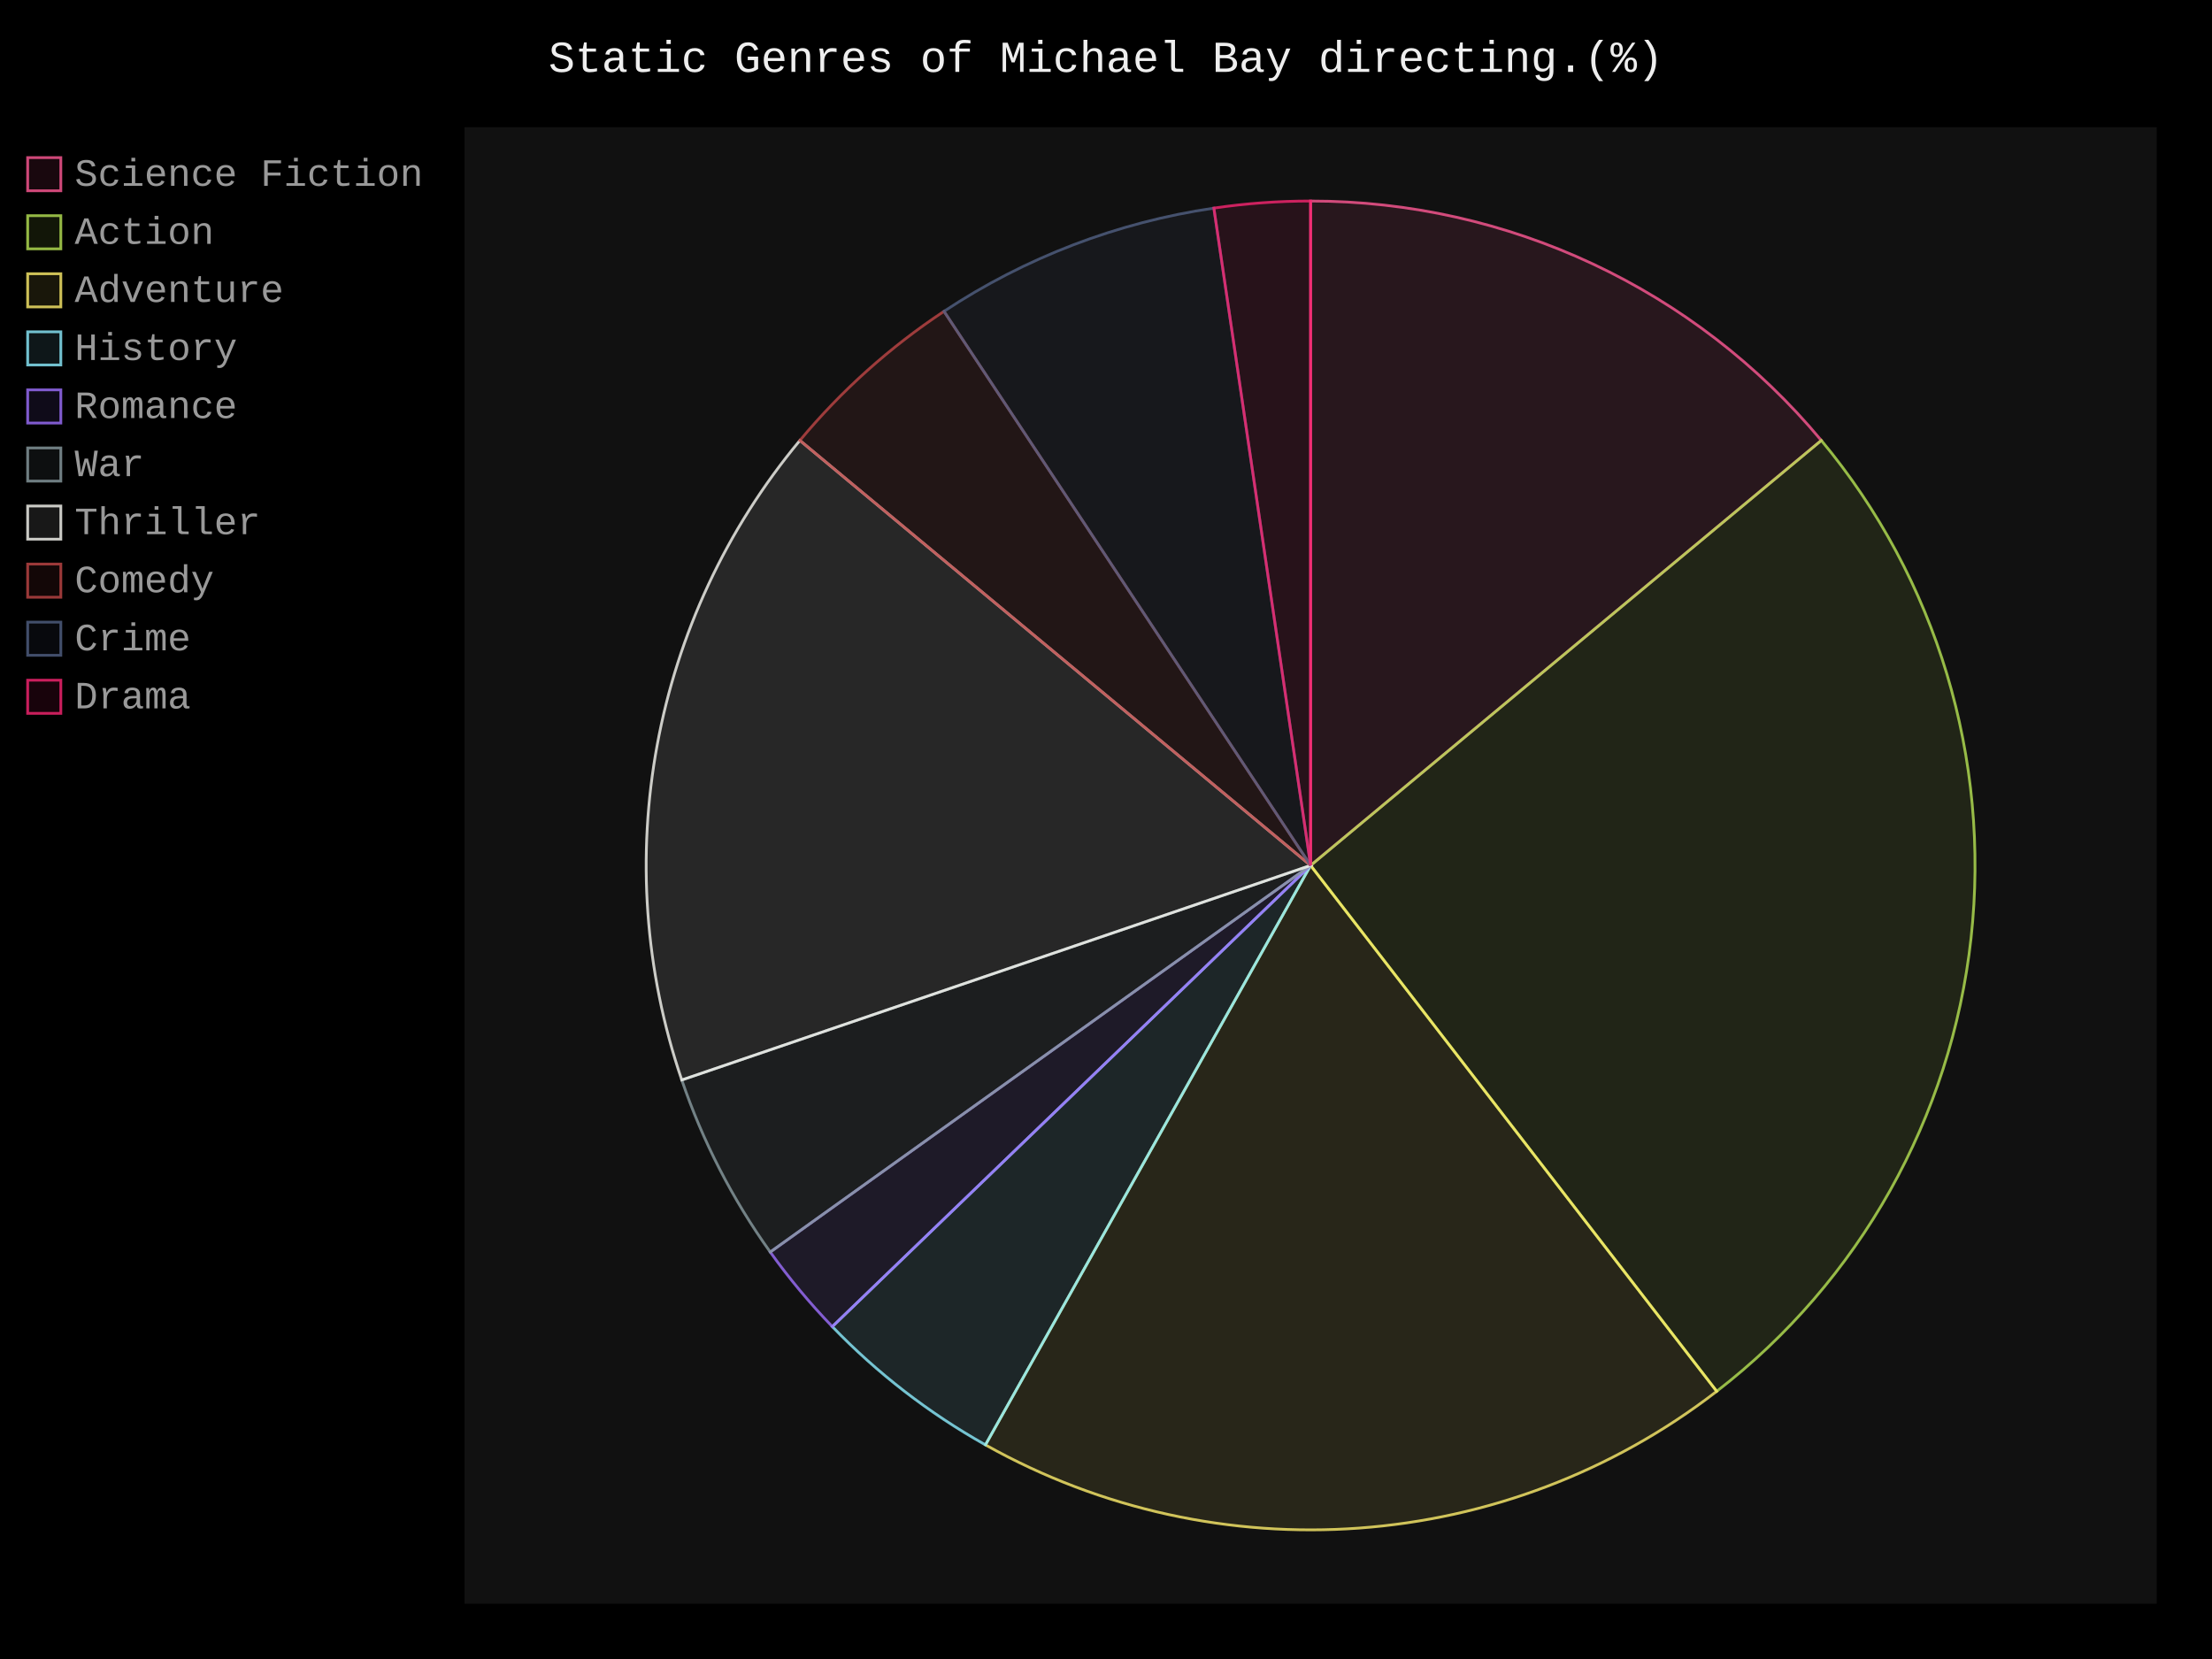
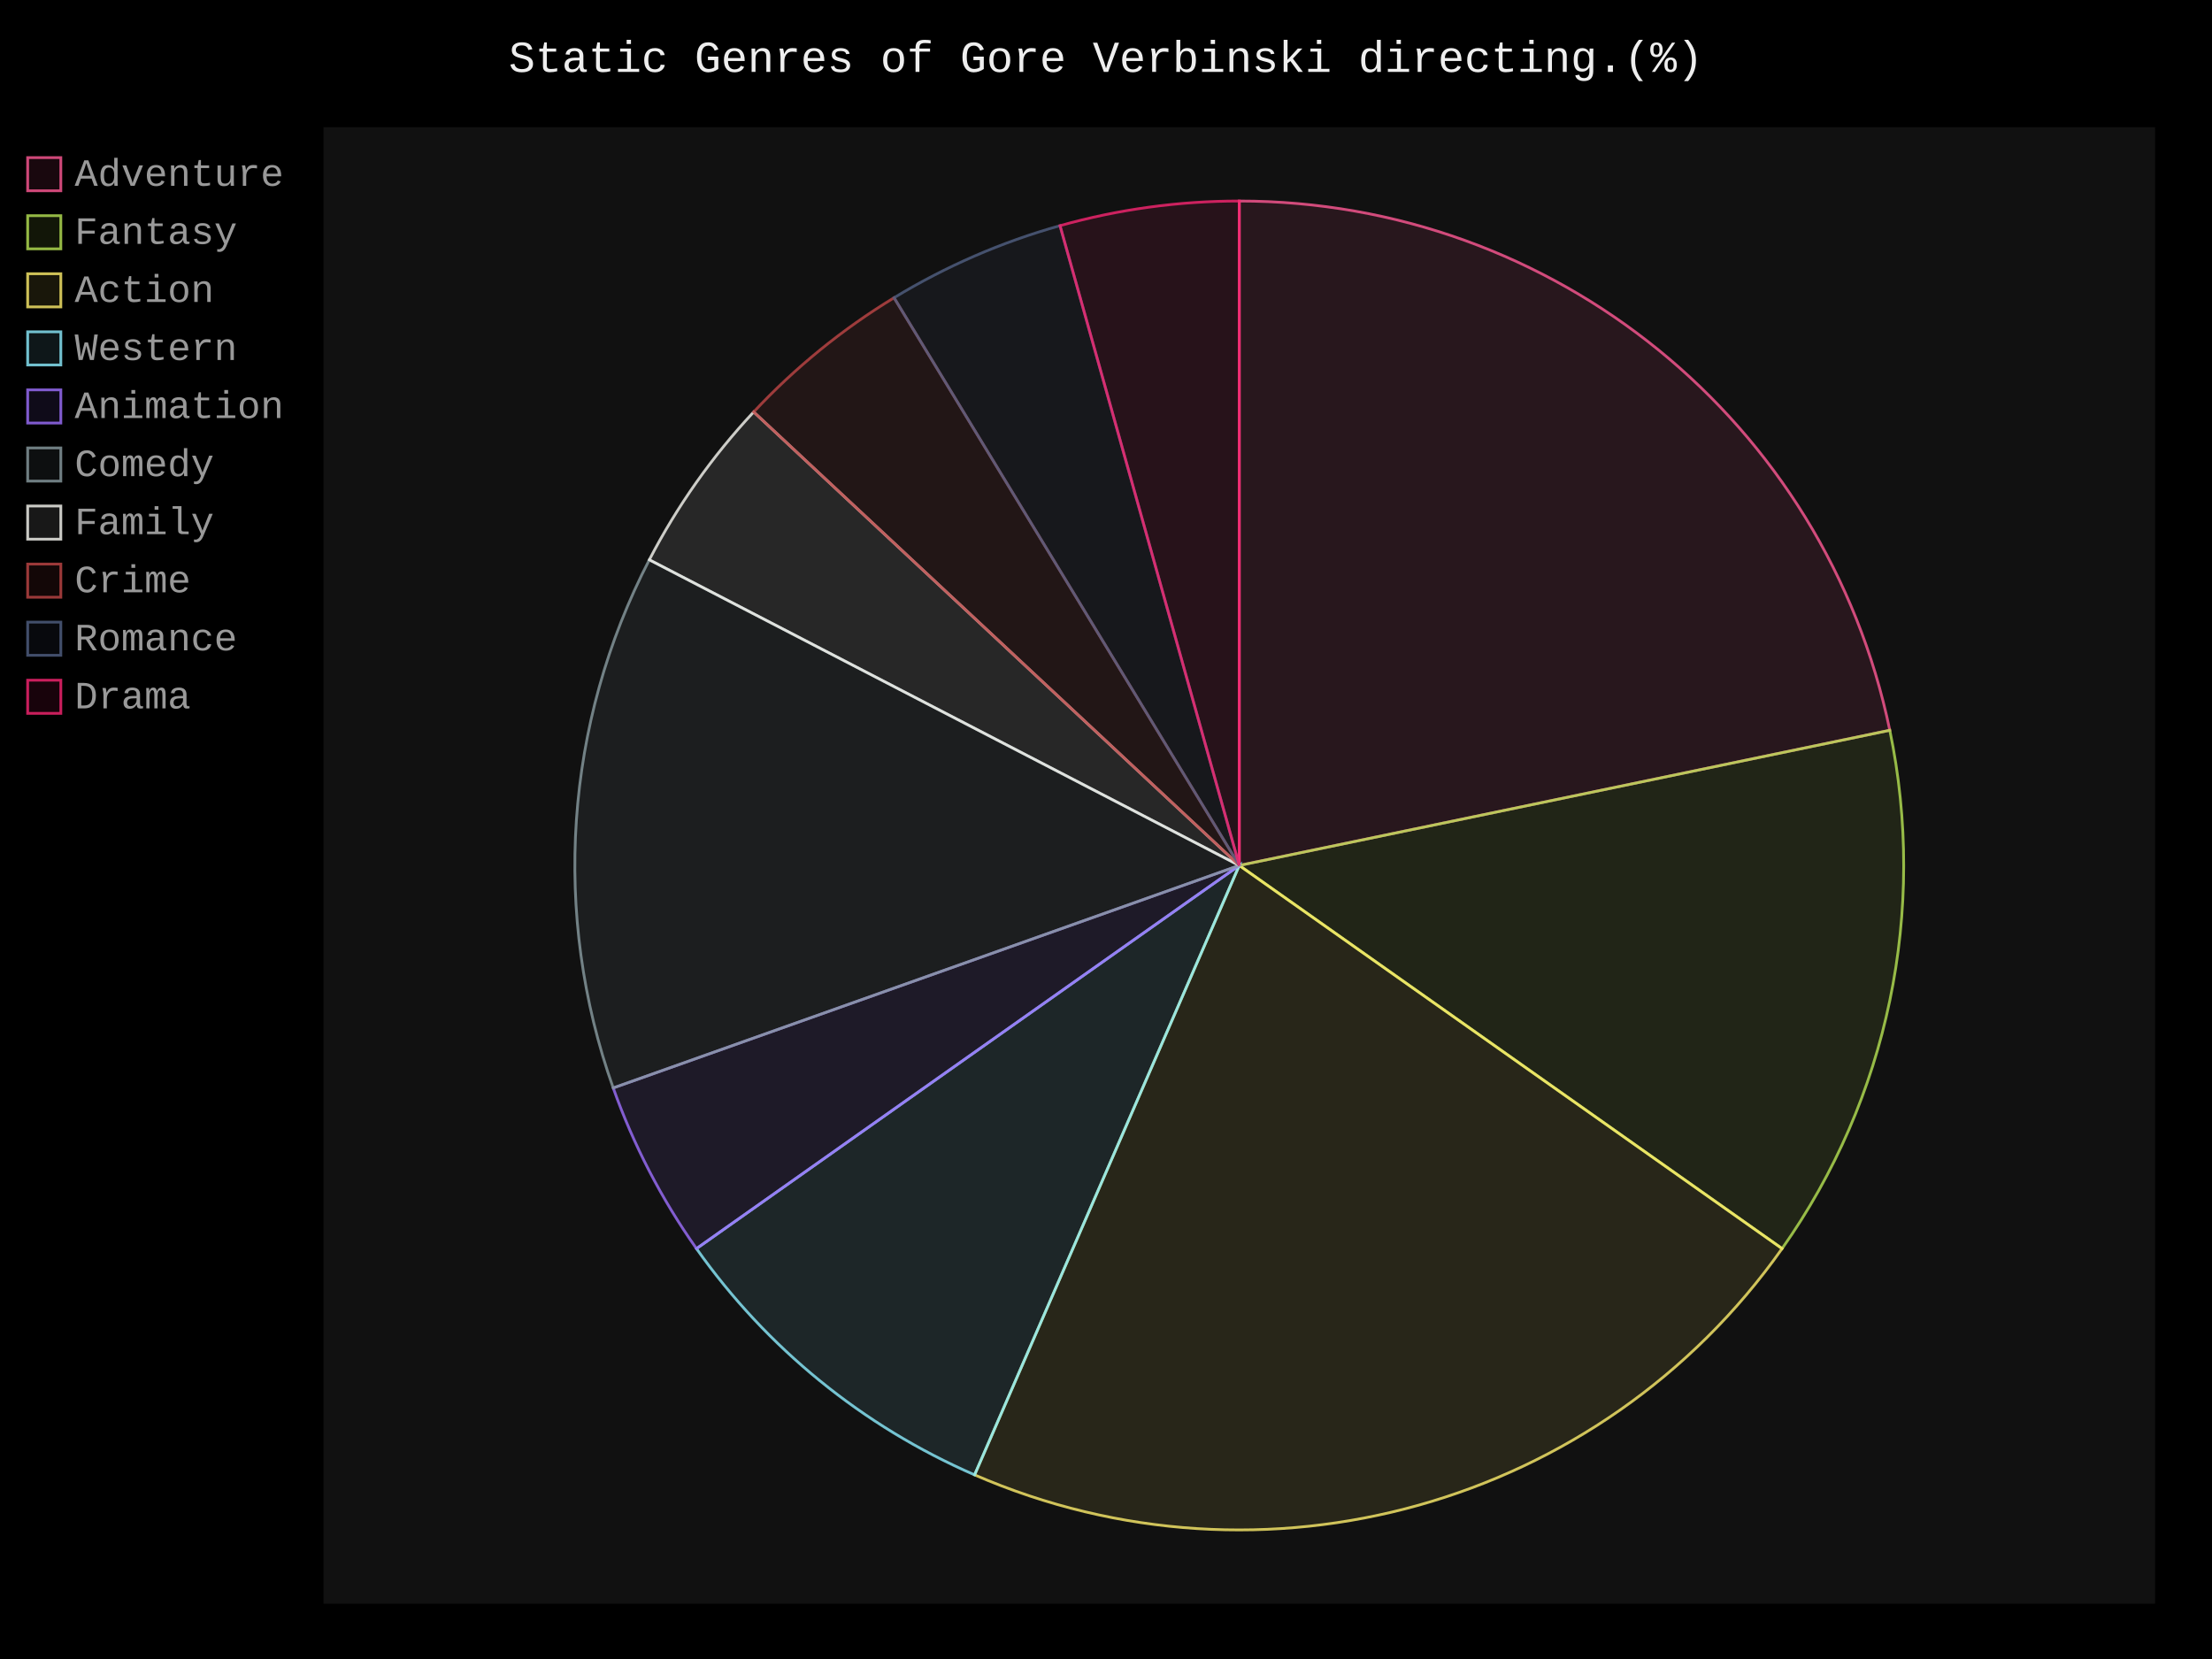
- <svg xmlns="http://www.w3.org/2000/svg" class="pygal-chart" id="chart-29569190-06d3-4378-b178-29c01b05d4c7" viewBox="0 0 800 600">
+ <svg xmlns="http://www.w3.org/2000/svg" class="pygal-chart" id="chart-9ceebc7b-5633-4437-88e2-353d0de2c2bc" viewBox="0 0 800 600">
  <defs>
-     <style type="text/css">#chart-29569190-06d3-4378-b178-29c01b05d4c7{-webkit-user-select:none;-webkit-font-smoothing:antialiased;font-family:Consolas,"Liberation Mono",Menlo,Courier,monospace}#chart-29569190-06d3-4378-b178-29c01b05d4c7 .title{font-family:Consolas,"Liberation Mono",Menlo,Courier,monospace;font-size:16px}#chart-29569190-06d3-4378-b178-29c01b05d4c7 .legends .legend text{font-family:Consolas,"Liberation Mono",Menlo,Courier,monospace;font-size:14px}#chart-29569190-06d3-4378-b178-29c01b05d4c7 .axis text{font-family:Consolas,"Liberation Mono",Menlo,Courier,monospace;font-size:10px}#chart-29569190-06d3-4378-b178-29c01b05d4c7 .axis text.major{font-family:Consolas,"Liberation Mono",Menlo,Courier,monospace;font-size:10px}#chart-29569190-06d3-4378-b178-29c01b05d4c7 .text-overlay text.value{font-family:Consolas,"Liberation Mono",Menlo,Courier,monospace;font-size:16px}#chart-29569190-06d3-4378-b178-29c01b05d4c7 .text-overlay text.label{font-family:Consolas,"Liberation Mono",Menlo,Courier,monospace;font-size:10px}#chart-29569190-06d3-4378-b178-29c01b05d4c7 .tooltip{font-family:Consolas,"Liberation Mono",Menlo,Courier,monospace;font-size:14px}#chart-29569190-06d3-4378-b178-29c01b05d4c7 text.no_data{font-family:Consolas,"Liberation Mono",Menlo,Courier,monospace;font-size:64px}
- #chart-29569190-06d3-4378-b178-29c01b05d4c7{background-color:black}#chart-29569190-06d3-4378-b178-29c01b05d4c7 path,#chart-29569190-06d3-4378-b178-29c01b05d4c7 line,#chart-29569190-06d3-4378-b178-29c01b05d4c7 rect,#chart-29569190-06d3-4378-b178-29c01b05d4c7 circle{-webkit-transition:1s ease-out;-moz-transition:1s ease-out;transition:1s ease-out}#chart-29569190-06d3-4378-b178-29c01b05d4c7 .graph &gt; .background{fill:black}#chart-29569190-06d3-4378-b178-29c01b05d4c7 .plot &gt; .background{fill:#111}#chart-29569190-06d3-4378-b178-29c01b05d4c7 .graph{fill:#999}#chart-29569190-06d3-4378-b178-29c01b05d4c7 text.no_data{fill:#eee}#chart-29569190-06d3-4378-b178-29c01b05d4c7 .title{fill:#eee}#chart-29569190-06d3-4378-b178-29c01b05d4c7 .legends .legend text{fill:#999}#chart-29569190-06d3-4378-b178-29c01b05d4c7 .legends .legend:hover text{fill:#eee}#chart-29569190-06d3-4378-b178-29c01b05d4c7 .axis .line{stroke:#eee}#chart-29569190-06d3-4378-b178-29c01b05d4c7 .axis .guide.line{stroke:#555}#chart-29569190-06d3-4378-b178-29c01b05d4c7 .axis .major.line{stroke:#999}#chart-29569190-06d3-4378-b178-29c01b05d4c7 .axis text.major{fill:#eee}#chart-29569190-06d3-4378-b178-29c01b05d4c7 .axis.y .guides:hover .guide.line,#chart-29569190-06d3-4378-b178-29c01b05d4c7 .line-graph .axis.x .guides:hover .guide.line,#chart-29569190-06d3-4378-b178-29c01b05d4c7 .stackedline-graph .axis.x .guides:hover .guide.line,#chart-29569190-06d3-4378-b178-29c01b05d4c7 .xy-graph .axis.x .guides:hover .guide.line{stroke:#eee}#chart-29569190-06d3-4378-b178-29c01b05d4c7 .axis .guides:hover text{fill:#eee}#chart-29569190-06d3-4378-b178-29c01b05d4c7 .reactive{fill-opacity:.1;stroke-opacity:.8}#chart-29569190-06d3-4378-b178-29c01b05d4c7 .ci{stroke:#999}#chart-29569190-06d3-4378-b178-29c01b05d4c7 .reactive.active,#chart-29569190-06d3-4378-b178-29c01b05d4c7 .active .reactive{fill-opacity:.75;stroke-opacity:.9;stroke-width:4}#chart-29569190-06d3-4378-b178-29c01b05d4c7 .ci .reactive.active{stroke-width:1.5}#chart-29569190-06d3-4378-b178-29c01b05d4c7 .series text{fill:#eee}#chart-29569190-06d3-4378-b178-29c01b05d4c7 .tooltip rect{fill:#111;stroke:#eee;-webkit-transition:opacity 1s ease-out;-moz-transition:opacity 1s ease-out;transition:opacity 1s ease-out}#chart-29569190-06d3-4378-b178-29c01b05d4c7 .tooltip .label{fill:#999}#chart-29569190-06d3-4378-b178-29c01b05d4c7 .tooltip .label{fill:#999}#chart-29569190-06d3-4378-b178-29c01b05d4c7 .tooltip .legend{font-size:.8em;fill:#555}#chart-29569190-06d3-4378-b178-29c01b05d4c7 .tooltip .x_label{font-size:.6em;fill:#eee}#chart-29569190-06d3-4378-b178-29c01b05d4c7 .tooltip .xlink{font-size:.5em;text-decoration:underline}#chart-29569190-06d3-4378-b178-29c01b05d4c7 .tooltip .value{font-size:1.5em}#chart-29569190-06d3-4378-b178-29c01b05d4c7 .bound{font-size:.5em}#chart-29569190-06d3-4378-b178-29c01b05d4c7 .max-value{font-size:.75em;fill:#555}#chart-29569190-06d3-4378-b178-29c01b05d4c7 .map-element{fill:#111;stroke:#555 !important}#chart-29569190-06d3-4378-b178-29c01b05d4c7 .map-element .reactive{fill-opacity:inherit;stroke-opacity:inherit}#chart-29569190-06d3-4378-b178-29c01b05d4c7 .color-0,#chart-29569190-06d3-4378-b178-29c01b05d4c7 .color-0 a:visited{stroke:#ff5995;fill:#ff5995}#chart-29569190-06d3-4378-b178-29c01b05d4c7 .color-1,#chart-29569190-06d3-4378-b178-29c01b05d4c7 .color-1 a:visited{stroke:#b6e354;fill:#b6e354}#chart-29569190-06d3-4378-b178-29c01b05d4c7 .color-2,#chart-29569190-06d3-4378-b178-29c01b05d4c7 .color-2 a:visited{stroke:#feed6c;fill:#feed6c}#chart-29569190-06d3-4378-b178-29c01b05d4c7 .color-3,#chart-29569190-06d3-4378-b178-29c01b05d4c7 .color-3 a:visited{stroke:#8cedff;fill:#8cedff}#chart-29569190-06d3-4378-b178-29c01b05d4c7 .color-4,#chart-29569190-06d3-4378-b178-29c01b05d4c7 .color-4 a:visited{stroke:#9e6ffe;fill:#9e6ffe}#chart-29569190-06d3-4378-b178-29c01b05d4c7 .color-5,#chart-29569190-06d3-4378-b178-29c01b05d4c7 .color-5 a:visited{stroke:#899ca1;fill:#899ca1}#chart-29569190-06d3-4378-b178-29c01b05d4c7 .color-6,#chart-29569190-06d3-4378-b178-29c01b05d4c7 .color-6 a:visited{stroke:#f8f8f2;fill:#f8f8f2}#chart-29569190-06d3-4378-b178-29c01b05d4c7 .color-7,#chart-29569190-06d3-4378-b178-29c01b05d4c7 .color-7 a:visited{stroke:#bf4646;fill:#bf4646}#chart-29569190-06d3-4378-b178-29c01b05d4c7 .color-8,#chart-29569190-06d3-4378-b178-29c01b05d4c7 .color-8 a:visited{stroke:#516083;fill:#516083}#chart-29569190-06d3-4378-b178-29c01b05d4c7 .color-9,#chart-29569190-06d3-4378-b178-29c01b05d4c7 .color-9 a:visited{stroke:#f92672;fill:#f92672}#chart-29569190-06d3-4378-b178-29c01b05d4c7 .text-overlay .color-0 text{fill:black}#chart-29569190-06d3-4378-b178-29c01b05d4c7 .text-overlay .color-1 text{fill:black}#chart-29569190-06d3-4378-b178-29c01b05d4c7 .text-overlay .color-2 text{fill:black}#chart-29569190-06d3-4378-b178-29c01b05d4c7 .text-overlay .color-3 text{fill:black}#chart-29569190-06d3-4378-b178-29c01b05d4c7 .text-overlay .color-4 text{fill:black}#chart-29569190-06d3-4378-b178-29c01b05d4c7 .text-overlay .color-5 text{fill:black}#chart-29569190-06d3-4378-b178-29c01b05d4c7 .text-overlay .color-6 text{fill:black}#chart-29569190-06d3-4378-b178-29c01b05d4c7 .text-overlay .color-7 text{fill:black}#chart-29569190-06d3-4378-b178-29c01b05d4c7 .text-overlay .color-8 text{fill:black}#chart-29569190-06d3-4378-b178-29c01b05d4c7 .text-overlay .color-9 text{fill:black}
- #chart-29569190-06d3-4378-b178-29c01b05d4c7 text.no_data{text-anchor:middle}#chart-29569190-06d3-4378-b178-29c01b05d4c7 .guide.line{fill:none}#chart-29569190-06d3-4378-b178-29c01b05d4c7 .centered{text-anchor:middle}#chart-29569190-06d3-4378-b178-29c01b05d4c7 .title{text-anchor:middle}#chart-29569190-06d3-4378-b178-29c01b05d4c7 .legends .legend text{fill-opacity:1}#chart-29569190-06d3-4378-b178-29c01b05d4c7 .axis.x text{text-anchor:middle}#chart-29569190-06d3-4378-b178-29c01b05d4c7 .axis.x:not(.web) text[transform]{text-anchor:start}#chart-29569190-06d3-4378-b178-29c01b05d4c7 .axis.x:not(.web) text[transform].backwards{text-anchor:end}#chart-29569190-06d3-4378-b178-29c01b05d4c7 .axis.y text{text-anchor:end}#chart-29569190-06d3-4378-b178-29c01b05d4c7 .axis.y text[transform].backwards{text-anchor:start}#chart-29569190-06d3-4378-b178-29c01b05d4c7 .axis.y2 text{text-anchor:start}#chart-29569190-06d3-4378-b178-29c01b05d4c7 .axis.y2 text[transform].backwards{text-anchor:end}#chart-29569190-06d3-4378-b178-29c01b05d4c7 .axis .guide.line{stroke-dasharray:4,4}#chart-29569190-06d3-4378-b178-29c01b05d4c7 .axis .major.guide.line{stroke-dasharray:6,6}#chart-29569190-06d3-4378-b178-29c01b05d4c7 .horizontal .axis.y .guide.line,#chart-29569190-06d3-4378-b178-29c01b05d4c7 .horizontal .axis.y2 .guide.line,#chart-29569190-06d3-4378-b178-29c01b05d4c7 .vertical .axis.x .guide.line{opacity:0}#chart-29569190-06d3-4378-b178-29c01b05d4c7 .horizontal .axis.always_show .guide.line,#chart-29569190-06d3-4378-b178-29c01b05d4c7 .vertical .axis.always_show .guide.line{opacity:1 !important}#chart-29569190-06d3-4378-b178-29c01b05d4c7 .axis.y .guides:hover .guide.line,#chart-29569190-06d3-4378-b178-29c01b05d4c7 .axis.y2 .guides:hover .guide.line,#chart-29569190-06d3-4378-b178-29c01b05d4c7 .axis.x .guides:hover .guide.line{opacity:1}#chart-29569190-06d3-4378-b178-29c01b05d4c7 .axis .guides:hover text{opacity:1}#chart-29569190-06d3-4378-b178-29c01b05d4c7 .nofill{fill:none}#chart-29569190-06d3-4378-b178-29c01b05d4c7 .subtle-fill{fill-opacity:.2}#chart-29569190-06d3-4378-b178-29c01b05d4c7 .dot{stroke-width:1px;fill-opacity:1}#chart-29569190-06d3-4378-b178-29c01b05d4c7 .dot.active{stroke-width:5px}#chart-29569190-06d3-4378-b178-29c01b05d4c7 .dot.negative{fill:transparent}#chart-29569190-06d3-4378-b178-29c01b05d4c7 text,#chart-29569190-06d3-4378-b178-29c01b05d4c7 tspan{stroke:none !important}#chart-29569190-06d3-4378-b178-29c01b05d4c7 .series text.active{opacity:1}#chart-29569190-06d3-4378-b178-29c01b05d4c7 .tooltip rect{fill-opacity:.95;stroke-width:.5}#chart-29569190-06d3-4378-b178-29c01b05d4c7 .tooltip text{fill-opacity:1}#chart-29569190-06d3-4378-b178-29c01b05d4c7 .showable{visibility:hidden}#chart-29569190-06d3-4378-b178-29c01b05d4c7 .showable.shown{visibility:visible}#chart-29569190-06d3-4378-b178-29c01b05d4c7 .gauge-background{fill:rgba(229,229,229,1);stroke:none}#chart-29569190-06d3-4378-b178-29c01b05d4c7 .bg-lines{stroke:black;stroke-width:2px}</style>
+     <style type="text/css">#chart-9ceebc7b-5633-4437-88e2-353d0de2c2bc{-webkit-user-select:none;-webkit-font-smoothing:antialiased;font-family:Consolas,"Liberation Mono",Menlo,Courier,monospace}#chart-9ceebc7b-5633-4437-88e2-353d0de2c2bc .title{font-family:Consolas,"Liberation Mono",Menlo,Courier,monospace;font-size:16px}#chart-9ceebc7b-5633-4437-88e2-353d0de2c2bc .legends .legend text{font-family:Consolas,"Liberation Mono",Menlo,Courier,monospace;font-size:14px}#chart-9ceebc7b-5633-4437-88e2-353d0de2c2bc .axis text{font-family:Consolas,"Liberation Mono",Menlo,Courier,monospace;font-size:10px}#chart-9ceebc7b-5633-4437-88e2-353d0de2c2bc .axis text.major{font-family:Consolas,"Liberation Mono",Menlo,Courier,monospace;font-size:10px}#chart-9ceebc7b-5633-4437-88e2-353d0de2c2bc .text-overlay text.value{font-family:Consolas,"Liberation Mono",Menlo,Courier,monospace;font-size:16px}#chart-9ceebc7b-5633-4437-88e2-353d0de2c2bc .text-overlay text.label{font-family:Consolas,"Liberation Mono",Menlo,Courier,monospace;font-size:10px}#chart-9ceebc7b-5633-4437-88e2-353d0de2c2bc .tooltip{font-family:Consolas,"Liberation Mono",Menlo,Courier,monospace;font-size:14px}#chart-9ceebc7b-5633-4437-88e2-353d0de2c2bc text.no_data{font-family:Consolas,"Liberation Mono",Menlo,Courier,monospace;font-size:64px}
+ #chart-9ceebc7b-5633-4437-88e2-353d0de2c2bc{background-color:black}#chart-9ceebc7b-5633-4437-88e2-353d0de2c2bc path,#chart-9ceebc7b-5633-4437-88e2-353d0de2c2bc line,#chart-9ceebc7b-5633-4437-88e2-353d0de2c2bc rect,#chart-9ceebc7b-5633-4437-88e2-353d0de2c2bc circle{-webkit-transition:1s ease-out;-moz-transition:1s ease-out;transition:1s ease-out}#chart-9ceebc7b-5633-4437-88e2-353d0de2c2bc .graph &gt; .background{fill:black}#chart-9ceebc7b-5633-4437-88e2-353d0de2c2bc .plot &gt; .background{fill:#111}#chart-9ceebc7b-5633-4437-88e2-353d0de2c2bc .graph{fill:#999}#chart-9ceebc7b-5633-4437-88e2-353d0de2c2bc text.no_data{fill:#eee}#chart-9ceebc7b-5633-4437-88e2-353d0de2c2bc .title{fill:#eee}#chart-9ceebc7b-5633-4437-88e2-353d0de2c2bc .legends .legend text{fill:#999}#chart-9ceebc7b-5633-4437-88e2-353d0de2c2bc .legends .legend:hover text{fill:#eee}#chart-9ceebc7b-5633-4437-88e2-353d0de2c2bc .axis .line{stroke:#eee}#chart-9ceebc7b-5633-4437-88e2-353d0de2c2bc .axis .guide.line{stroke:#555}#chart-9ceebc7b-5633-4437-88e2-353d0de2c2bc .axis .major.line{stroke:#999}#chart-9ceebc7b-5633-4437-88e2-353d0de2c2bc .axis text.major{fill:#eee}#chart-9ceebc7b-5633-4437-88e2-353d0de2c2bc .axis.y .guides:hover .guide.line,#chart-9ceebc7b-5633-4437-88e2-353d0de2c2bc .line-graph .axis.x .guides:hover .guide.line,#chart-9ceebc7b-5633-4437-88e2-353d0de2c2bc .stackedline-graph .axis.x .guides:hover .guide.line,#chart-9ceebc7b-5633-4437-88e2-353d0de2c2bc .xy-graph .axis.x .guides:hover .guide.line{stroke:#eee}#chart-9ceebc7b-5633-4437-88e2-353d0de2c2bc .axis .guides:hover text{fill:#eee}#chart-9ceebc7b-5633-4437-88e2-353d0de2c2bc .reactive{fill-opacity:.1;stroke-opacity:.8}#chart-9ceebc7b-5633-4437-88e2-353d0de2c2bc .ci{stroke:#999}#chart-9ceebc7b-5633-4437-88e2-353d0de2c2bc .reactive.active,#chart-9ceebc7b-5633-4437-88e2-353d0de2c2bc .active .reactive{fill-opacity:.75;stroke-opacity:.9;stroke-width:4}#chart-9ceebc7b-5633-4437-88e2-353d0de2c2bc .ci .reactive.active{stroke-width:1.5}#chart-9ceebc7b-5633-4437-88e2-353d0de2c2bc .series text{fill:#eee}#chart-9ceebc7b-5633-4437-88e2-353d0de2c2bc .tooltip rect{fill:#111;stroke:#eee;-webkit-transition:opacity 1s ease-out;-moz-transition:opacity 1s ease-out;transition:opacity 1s ease-out}#chart-9ceebc7b-5633-4437-88e2-353d0de2c2bc .tooltip .label{fill:#999}#chart-9ceebc7b-5633-4437-88e2-353d0de2c2bc .tooltip .label{fill:#999}#chart-9ceebc7b-5633-4437-88e2-353d0de2c2bc .tooltip .legend{font-size:.8em;fill:#555}#chart-9ceebc7b-5633-4437-88e2-353d0de2c2bc .tooltip .x_label{font-size:.6em;fill:#eee}#chart-9ceebc7b-5633-4437-88e2-353d0de2c2bc .tooltip .xlink{font-size:.5em;text-decoration:underline}#chart-9ceebc7b-5633-4437-88e2-353d0de2c2bc .tooltip .value{font-size:1.5em}#chart-9ceebc7b-5633-4437-88e2-353d0de2c2bc .bound{font-size:.5em}#chart-9ceebc7b-5633-4437-88e2-353d0de2c2bc .max-value{font-size:.75em;fill:#555}#chart-9ceebc7b-5633-4437-88e2-353d0de2c2bc .map-element{fill:#111;stroke:#555 !important}#chart-9ceebc7b-5633-4437-88e2-353d0de2c2bc .map-element .reactive{fill-opacity:inherit;stroke-opacity:inherit}#chart-9ceebc7b-5633-4437-88e2-353d0de2c2bc .color-0,#chart-9ceebc7b-5633-4437-88e2-353d0de2c2bc .color-0 a:visited{stroke:#ff5995;fill:#ff5995}#chart-9ceebc7b-5633-4437-88e2-353d0de2c2bc .color-1,#chart-9ceebc7b-5633-4437-88e2-353d0de2c2bc .color-1 a:visited{stroke:#b6e354;fill:#b6e354}#chart-9ceebc7b-5633-4437-88e2-353d0de2c2bc .color-2,#chart-9ceebc7b-5633-4437-88e2-353d0de2c2bc .color-2 a:visited{stroke:#feed6c;fill:#feed6c}#chart-9ceebc7b-5633-4437-88e2-353d0de2c2bc .color-3,#chart-9ceebc7b-5633-4437-88e2-353d0de2c2bc .color-3 a:visited{stroke:#8cedff;fill:#8cedff}#chart-9ceebc7b-5633-4437-88e2-353d0de2c2bc .color-4,#chart-9ceebc7b-5633-4437-88e2-353d0de2c2bc .color-4 a:visited{stroke:#9e6ffe;fill:#9e6ffe}#chart-9ceebc7b-5633-4437-88e2-353d0de2c2bc .color-5,#chart-9ceebc7b-5633-4437-88e2-353d0de2c2bc .color-5 a:visited{stroke:#899ca1;fill:#899ca1}#chart-9ceebc7b-5633-4437-88e2-353d0de2c2bc .color-6,#chart-9ceebc7b-5633-4437-88e2-353d0de2c2bc .color-6 a:visited{stroke:#f8f8f2;fill:#f8f8f2}#chart-9ceebc7b-5633-4437-88e2-353d0de2c2bc .color-7,#chart-9ceebc7b-5633-4437-88e2-353d0de2c2bc .color-7 a:visited{stroke:#bf4646;fill:#bf4646}#chart-9ceebc7b-5633-4437-88e2-353d0de2c2bc .color-8,#chart-9ceebc7b-5633-4437-88e2-353d0de2c2bc .color-8 a:visited{stroke:#516083;fill:#516083}#chart-9ceebc7b-5633-4437-88e2-353d0de2c2bc .color-9,#chart-9ceebc7b-5633-4437-88e2-353d0de2c2bc .color-9 a:visited{stroke:#f92672;fill:#f92672}#chart-9ceebc7b-5633-4437-88e2-353d0de2c2bc .text-overlay .color-0 text{fill:black}#chart-9ceebc7b-5633-4437-88e2-353d0de2c2bc .text-overlay .color-1 text{fill:black}#chart-9ceebc7b-5633-4437-88e2-353d0de2c2bc .text-overlay .color-2 text{fill:black}#chart-9ceebc7b-5633-4437-88e2-353d0de2c2bc .text-overlay .color-3 text{fill:black}#chart-9ceebc7b-5633-4437-88e2-353d0de2c2bc .text-overlay .color-4 text{fill:black}#chart-9ceebc7b-5633-4437-88e2-353d0de2c2bc .text-overlay .color-5 text{fill:black}#chart-9ceebc7b-5633-4437-88e2-353d0de2c2bc .text-overlay .color-6 text{fill:black}#chart-9ceebc7b-5633-4437-88e2-353d0de2c2bc .text-overlay .color-7 text{fill:black}#chart-9ceebc7b-5633-4437-88e2-353d0de2c2bc .text-overlay .color-8 text{fill:black}#chart-9ceebc7b-5633-4437-88e2-353d0de2c2bc .text-overlay .color-9 text{fill:black}
+ #chart-9ceebc7b-5633-4437-88e2-353d0de2c2bc text.no_data{text-anchor:middle}#chart-9ceebc7b-5633-4437-88e2-353d0de2c2bc .guide.line{fill:none}#chart-9ceebc7b-5633-4437-88e2-353d0de2c2bc .centered{text-anchor:middle}#chart-9ceebc7b-5633-4437-88e2-353d0de2c2bc .title{text-anchor:middle}#chart-9ceebc7b-5633-4437-88e2-353d0de2c2bc .legends .legend text{fill-opacity:1}#chart-9ceebc7b-5633-4437-88e2-353d0de2c2bc .axis.x text{text-anchor:middle}#chart-9ceebc7b-5633-4437-88e2-353d0de2c2bc .axis.x:not(.web) text[transform]{text-anchor:start}#chart-9ceebc7b-5633-4437-88e2-353d0de2c2bc .axis.x:not(.web) text[transform].backwards{text-anchor:end}#chart-9ceebc7b-5633-4437-88e2-353d0de2c2bc .axis.y text{text-anchor:end}#chart-9ceebc7b-5633-4437-88e2-353d0de2c2bc .axis.y text[transform].backwards{text-anchor:start}#chart-9ceebc7b-5633-4437-88e2-353d0de2c2bc .axis.y2 text{text-anchor:start}#chart-9ceebc7b-5633-4437-88e2-353d0de2c2bc .axis.y2 text[transform].backwards{text-anchor:end}#chart-9ceebc7b-5633-4437-88e2-353d0de2c2bc .axis .guide.line{stroke-dasharray:4,4}#chart-9ceebc7b-5633-4437-88e2-353d0de2c2bc .axis .major.guide.line{stroke-dasharray:6,6}#chart-9ceebc7b-5633-4437-88e2-353d0de2c2bc .horizontal .axis.y .guide.line,#chart-9ceebc7b-5633-4437-88e2-353d0de2c2bc .horizontal .axis.y2 .guide.line,#chart-9ceebc7b-5633-4437-88e2-353d0de2c2bc .vertical .axis.x .guide.line{opacity:0}#chart-9ceebc7b-5633-4437-88e2-353d0de2c2bc .horizontal .axis.always_show .guide.line,#chart-9ceebc7b-5633-4437-88e2-353d0de2c2bc .vertical .axis.always_show .guide.line{opacity:1 !important}#chart-9ceebc7b-5633-4437-88e2-353d0de2c2bc .axis.y .guides:hover .guide.line,#chart-9ceebc7b-5633-4437-88e2-353d0de2c2bc .axis.y2 .guides:hover .guide.line,#chart-9ceebc7b-5633-4437-88e2-353d0de2c2bc .axis.x .guides:hover .guide.line{opacity:1}#chart-9ceebc7b-5633-4437-88e2-353d0de2c2bc .axis .guides:hover text{opacity:1}#chart-9ceebc7b-5633-4437-88e2-353d0de2c2bc .nofill{fill:none}#chart-9ceebc7b-5633-4437-88e2-353d0de2c2bc .subtle-fill{fill-opacity:.2}#chart-9ceebc7b-5633-4437-88e2-353d0de2c2bc .dot{stroke-width:1px;fill-opacity:1}#chart-9ceebc7b-5633-4437-88e2-353d0de2c2bc .dot.active{stroke-width:5px}#chart-9ceebc7b-5633-4437-88e2-353d0de2c2bc .dot.negative{fill:transparent}#chart-9ceebc7b-5633-4437-88e2-353d0de2c2bc text,#chart-9ceebc7b-5633-4437-88e2-353d0de2c2bc tspan{stroke:none !important}#chart-9ceebc7b-5633-4437-88e2-353d0de2c2bc .series text.active{opacity:1}#chart-9ceebc7b-5633-4437-88e2-353d0de2c2bc .tooltip rect{fill-opacity:.95;stroke-width:.5}#chart-9ceebc7b-5633-4437-88e2-353d0de2c2bc .tooltip text{fill-opacity:1}#chart-9ceebc7b-5633-4437-88e2-353d0de2c2bc .showable{visibility:hidden}#chart-9ceebc7b-5633-4437-88e2-353d0de2c2bc .showable.shown{visibility:visible}#chart-9ceebc7b-5633-4437-88e2-353d0de2c2bc .gauge-background{fill:rgba(229,229,229,1);stroke:none}#chart-9ceebc7b-5633-4437-88e2-353d0de2c2bc .bg-lines{stroke:black;stroke-width:2px}</style>
  </defs>
  <g class="graph pie-graph vertical">
    <rect class="background" height="600" width="800" x="0" y="0" />
-     <g class="plot" transform="translate(168, 46)">
-       <rect class="background" height="534" width="612.0" x="0" y="0" />
+     <g class="plot" transform="translate(117, 46)">
+       <rect class="background" height="534" width="662.4" x="0" y="0" />
      <g class="series serie-0 color-0">
        <g class="slices">
          <g class="slice">
-             <path class="slice reactive tooltip-trigger" d="M306 26.7 A240.3 240.3 0 0 1 490.701 113.281 L306 267 A0 0 0 0 0 306 267 z" />
+             <path class="slice reactive tooltip-trigger" d="M331.2 26.7 A240.3 240.3 0 0 1 566.474 218.108 L331.2 267 A0 0 0 0 0 331.2 267 z" />
          </g>
        </g>
      </g>
      <g class="series serie-1 color-1">
        <g class="slices">
          <g class="slice">
-             <path class="slice reactive tooltip-trigger" d="M490.701 113.281 A240.3 240.3 0 0 1 452.876 457.188 L306 267 A0 0 0 0 0 306 267 z" />
+             <path class="slice reactive tooltip-trigger" d="M566.474 218.108 A240.3 240.3 0 0 1 527.523 405.569 L331.2 267 A0 0 0 0 0 331.2 267 z" />
          </g>
        </g>
      </g>
      <g class="series serie-2 color-2">
        <g class="slices">
          <g class="slice">
-             <path class="slice reactive tooltip-trigger" d="M452.876 457.188 A240.3 240.3 0 0 1 188.4 476.557 L306 267 A0 0 0 0 0 306 267 z" />
+             <path class="slice reactive tooltip-trigger" d="M527.523 405.569 A240.3 240.3 0 0 1 235.474 487.41 L331.2 267 A0 0 0 0 0 331.2 267 z" />
          </g>
        </g>
      </g>
      <g class="series serie-3 color-3">
        <g class="slices">
          <g class="slice">
-             <path class="slice reactive tooltip-trigger" d="M188.4 476.557 A240.3 240.3 0 0 1 133.015 433.794 L306 267 A0 0 0 0 0 306 267 z" />
+             <path class="slice reactive tooltip-trigger" d="M235.474 487.41 A240.3 240.3 0 0 1 134.886 405.581 L331.2 267 A0 0 0 0 0 331.2 267 z" />
          </g>
        </g>
      </g>
      <g class="series serie-4 color-4">
        <g class="slices">
          <g class="slice">
-             <path class="slice reactive tooltip-trigger" d="M133.015 433.794 A240.3 240.3 0 0 1 110.569 406.824 L306 267 A0 0 0 0 0 306 267 z" />
+             <path class="slice reactive tooltip-trigger" d="M134.886 405.581 A240.3 240.3 0 0 1 104.776 347.475 L331.2 267 A0 0 0 0 0 331.2 267 z" />
          </g>
        </g>
      </g>
      <g class="series serie-5 color-5">
        <g class="slices">
          <g class="slice">
-             <path class="slice reactive tooltip-trigger" d="M110.569 406.824 A240.3 240.3 0 0 1 78.573 344.594 L306 267 A0 0 0 0 0 306 267 z" />
+             <path class="slice reactive tooltip-trigger" d="M104.776 347.475 A240.3 240.3 0 0 1 117.836 156.456 L331.2 267 A0 0 0 0 0 331.2 267 z" />
          </g>
        </g>
      </g>
      <g class="series serie-6 color-6">
        <g class="slices">
          <g class="slice">
-             <path class="slice reactive tooltip-trigger" d="M78.573 344.594 A240.3 240.3 0 0 1 121.289 113.293 L306 267 A0 0 0 0 0 306 267 z" />
+             <path class="slice reactive tooltip-trigger" d="M117.836 156.456 A240.3 240.3 0 0 1 155.575 102.988 L331.2 267 A0 0 0 0 0 331.2 267 z" />
          </g>
        </g>
      </g>
      <g class="series serie-7 color-7">
        <g class="slices">
          <g class="slice">
-             <path class="slice reactive tooltip-trigger" d="M121.289 113.293 A240.3 240.3 0 0 1 173.402 66.596 L306 267 A0 0 0 0 0 306 267 z" />
+             <path class="slice reactive tooltip-trigger" d="M155.575 102.988 A240.3 240.3 0 0 1 206.339 61.686 L331.2 267 A0 0 0 0 0 331.2 267 z" />
          </g>
        </g>
      </g>
      <g class="series serie-8 color-8">
        <g class="slices">
          <g class="slice">
-             <path class="slice reactive tooltip-trigger" d="M173.402 66.596 A240.3 240.3 0 0 1 271.006 29.262 L306 267 A0 0 0 0 0 306 267 z" />
+             <path class="slice reactive tooltip-trigger" d="M206.339 61.686 A240.3 240.3 0 0 1 266.365 35.612 L331.2 267 A0 0 0 0 0 331.2 267 z" />
          </g>
        </g>
      </g>
      <g class="series serie-9 color-9">
        <g class="slices">
          <g class="slice">
-             <path class="slice reactive tooltip-trigger" d="M271.006 29.262 A240.3 240.3 0 0 1 306 26.7 L306 267 A0 0 0 0 0 306 267 z" />
+             <path class="slice reactive tooltip-trigger" d="M266.365 35.612 A240.3 240.3 0 0 1 331.2 26.7 L331.2 267 A0 0 0 0 0 331.2 267 z" />
          </g>
        </g>
      </g>
    </g>
    <g class="titles">
-       <text class="title plot_title" x="400.0" y="26">Static Genres of Michael Bay directing.(%)</text>
+       <text class="title plot_title" x="400.0" y="26">Static Genres of Gore Verbinski directing.(%)</text>
    </g>
-     <g class="plot overlay" transform="translate(168, 46)">
+     <g class="plot overlay" transform="translate(117, 46)">
      <g class="series serie-0 color-0" />
      <g class="series serie-1 color-1" />
      <g class="series serie-2 color-2" />
      <g class="series serie-3 color-3" />
      <g class="series serie-4 color-4" />
      <g class="series serie-5 color-5" />
      <g class="series serie-6 color-6" />
      <g class="series serie-7 color-7" />
      <g class="series serie-8 color-8" />
      <g class="series serie-9 color-9" />
    </g>
-     <g class="plot text-overlay" transform="translate(168, 46)">
+     <g class="plot text-overlay" transform="translate(117, 46)">
      <g class="series serie-0 color-0" />
      <g class="series serie-1 color-1" />
      <g class="series serie-2 color-2" />
      <g class="series serie-3 color-3" />
      <g class="series serie-4 color-4" />
      <g class="series serie-5 color-5" />
      <g class="series serie-6 color-6" />
      <g class="series serie-7 color-7" />
      <g class="series serie-8 color-8" />
      <g class="series serie-9 color-9" />
    </g>
-     <g class="plot tooltip-overlay" transform="translate(168, 46)">
+     <g class="plot tooltip-overlay" transform="translate(117, 46)">
      <g class="tooltip" style="opacity: 0" transform="translate(0 0)">
        <rect class="tooltip-box" height="0" rx="0" ry="0" width="0" />
        <g class="text" />
      </g>
    </g>
    <g class="legends" transform="translate(10, 56)">
      <g class="legend reactive activate-serie" id="activate-serie-0">
        <rect class="color-0 reactive" height="12" width="12" x="0.0" y="1.0" />
-         <text x="17.0" y="11.2">Science Fiction</text>
+         <text x="17.0" y="11.2">Adventure</text>
      </g>
      <g class="legend reactive activate-serie" id="activate-serie-1">
        <rect class="color-1 reactive" height="12" width="12" x="0.0" y="22.0" />
-         <text x="17.0" y="32.2">Action</text>
+         <text x="17.0" y="32.2">Fantasy</text>
      </g>
      <g class="legend reactive activate-serie" id="activate-serie-2">
        <rect class="color-2 reactive" height="12" width="12" x="0.0" y="43.0" />
-         <text x="17.0" y="53.2">Adventure</text>
+         <text x="17.0" y="53.2">Action</text>
      </g>
      <g class="legend reactive activate-serie" id="activate-serie-3">
        <rect class="color-3 reactive" height="12" width="12" x="0.0" y="64.0" />
-         <text x="17.0" y="74.2">History</text>
+         <text x="17.0" y="74.2">Western</text>
      </g>
      <g class="legend reactive activate-serie" id="activate-serie-4">
        <rect class="color-4 reactive" height="12" width="12" x="0.0" y="85.0" />
-         <text x="17.0" y="95.2">Romance</text>
+         <text x="17.0" y="95.2">Animation</text>
      </g>
      <g class="legend reactive activate-serie" id="activate-serie-5">
        <rect class="color-5 reactive" height="12" width="12" x="0.0" y="106.0" />
-         <text x="17.0" y="116.2">War</text>
+         <text x="17.0" y="116.2">Comedy</text>
      </g>
      <g class="legend reactive activate-serie" id="activate-serie-6">
        <rect class="color-6 reactive" height="12" width="12" x="0.0" y="127.0" />
-         <text x="17.0" y="137.2">Thriller</text>
+         <text x="17.0" y="137.2">Family</text>
      </g>
      <g class="legend reactive activate-serie" id="activate-serie-7">
        <rect class="color-7 reactive" height="12" width="12" x="0.0" y="148.0" />
-         <text x="17.0" y="158.2">Comedy</text>
+         <text x="17.0" y="158.2">Crime</text>
      </g>
      <g class="legend reactive activate-serie" id="activate-serie-8">
        <rect class="color-8 reactive" height="12" width="12" x="0.0" y="169.0" />
-         <text x="17.0" y="179.2">Crime</text>
+         <text x="17.0" y="179.2">Romance</text>
      </g>
      <g class="legend reactive activate-serie" id="activate-serie-9">
        <rect class="color-9 reactive" height="12" width="12" x="0.0" y="190.0" />
        <text x="17.0" y="200.2">Drama</text>
      </g>
    </g>
    <g class="legends" transform="translate(790, 56)" />
  </g>
</svg>
